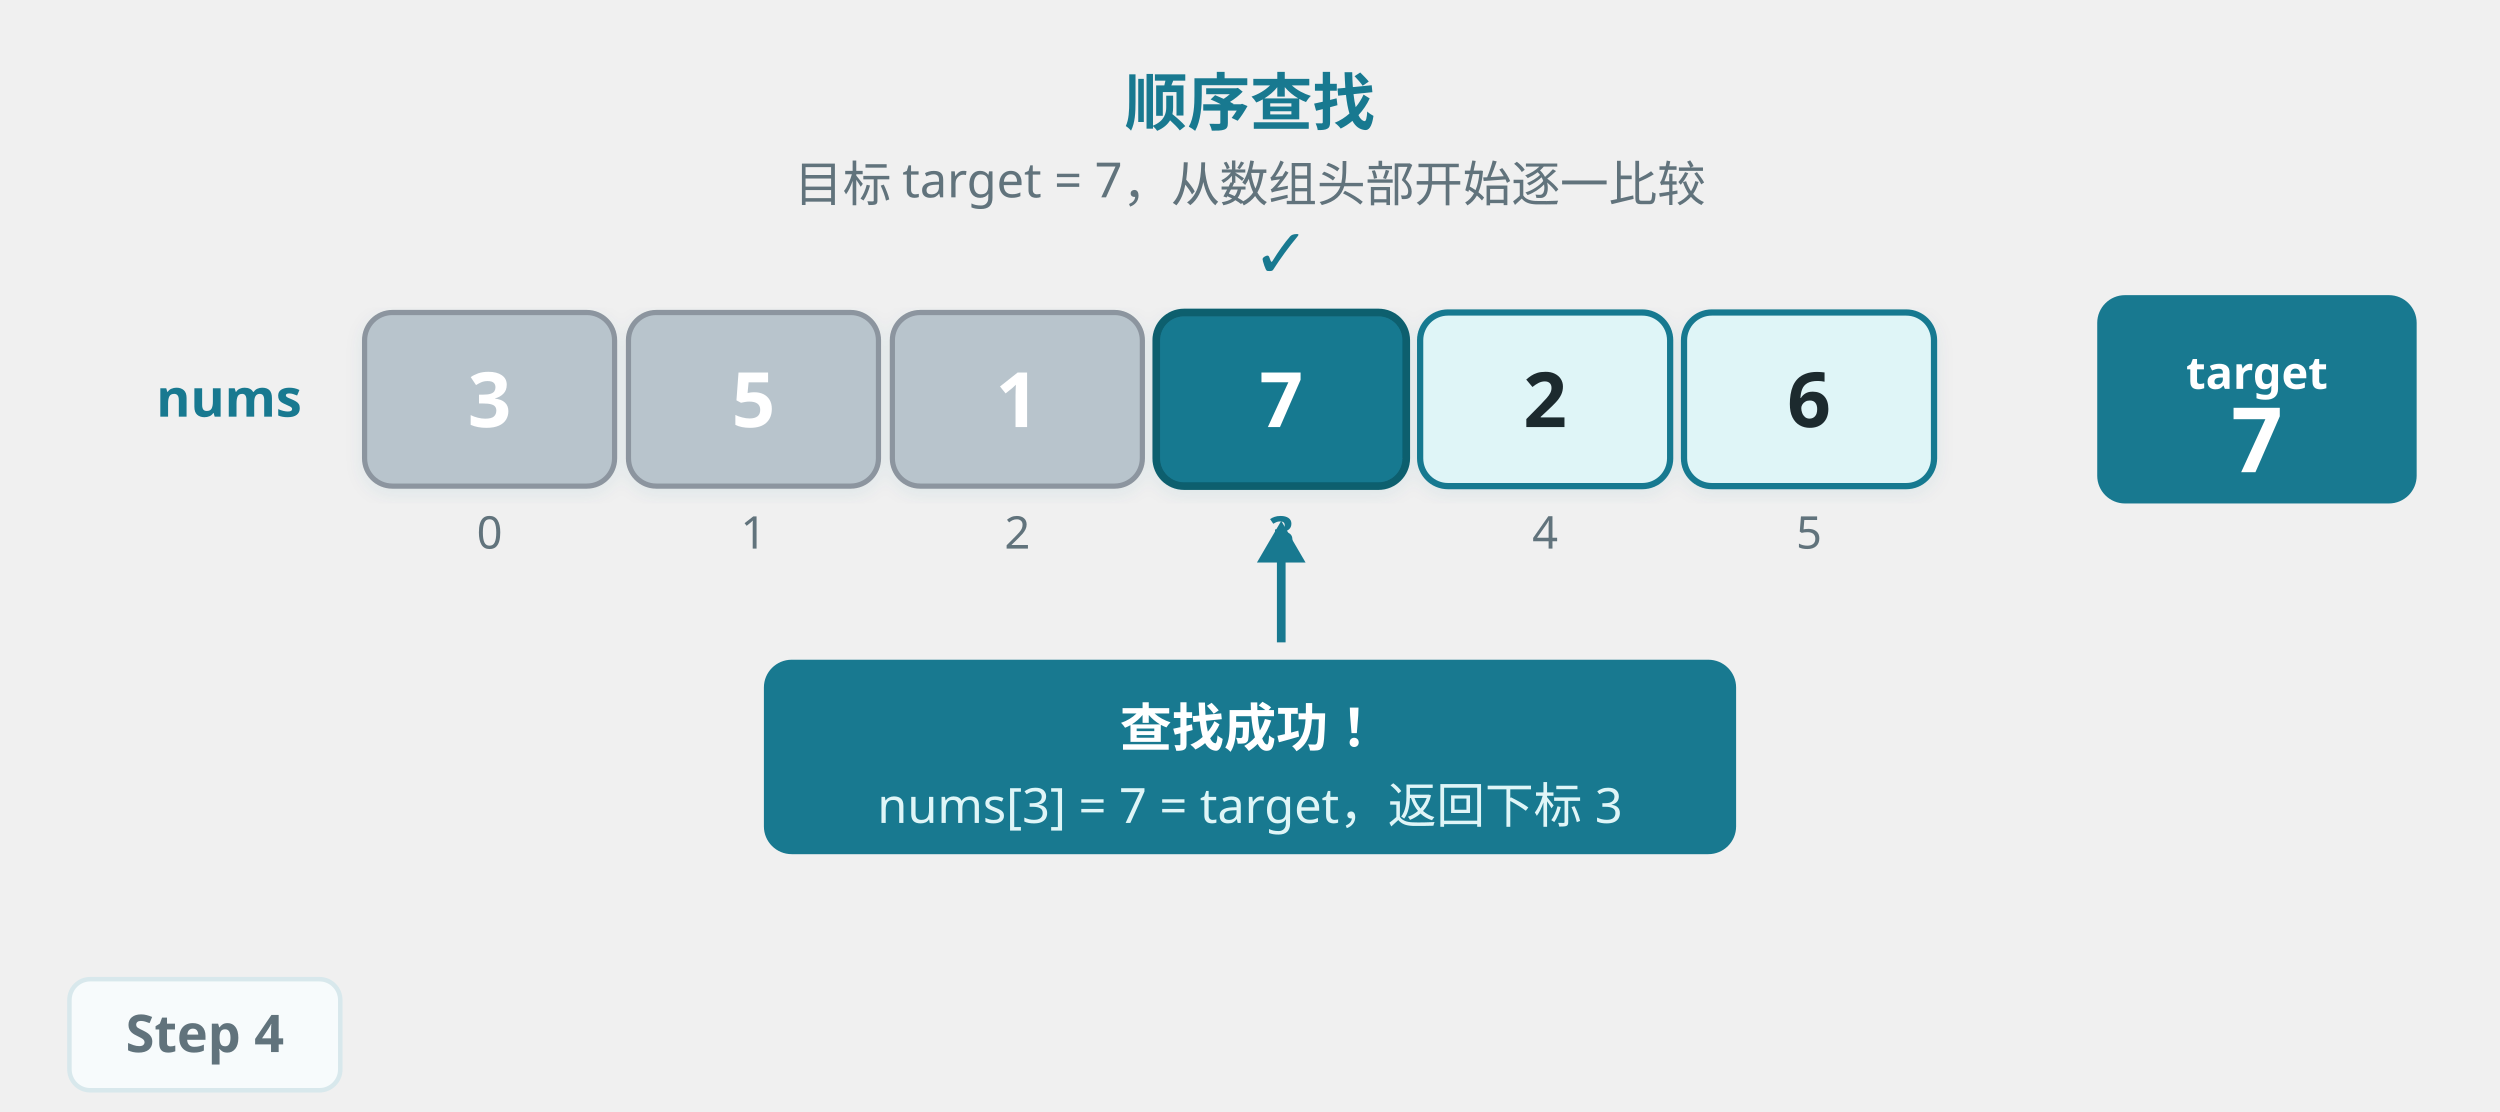
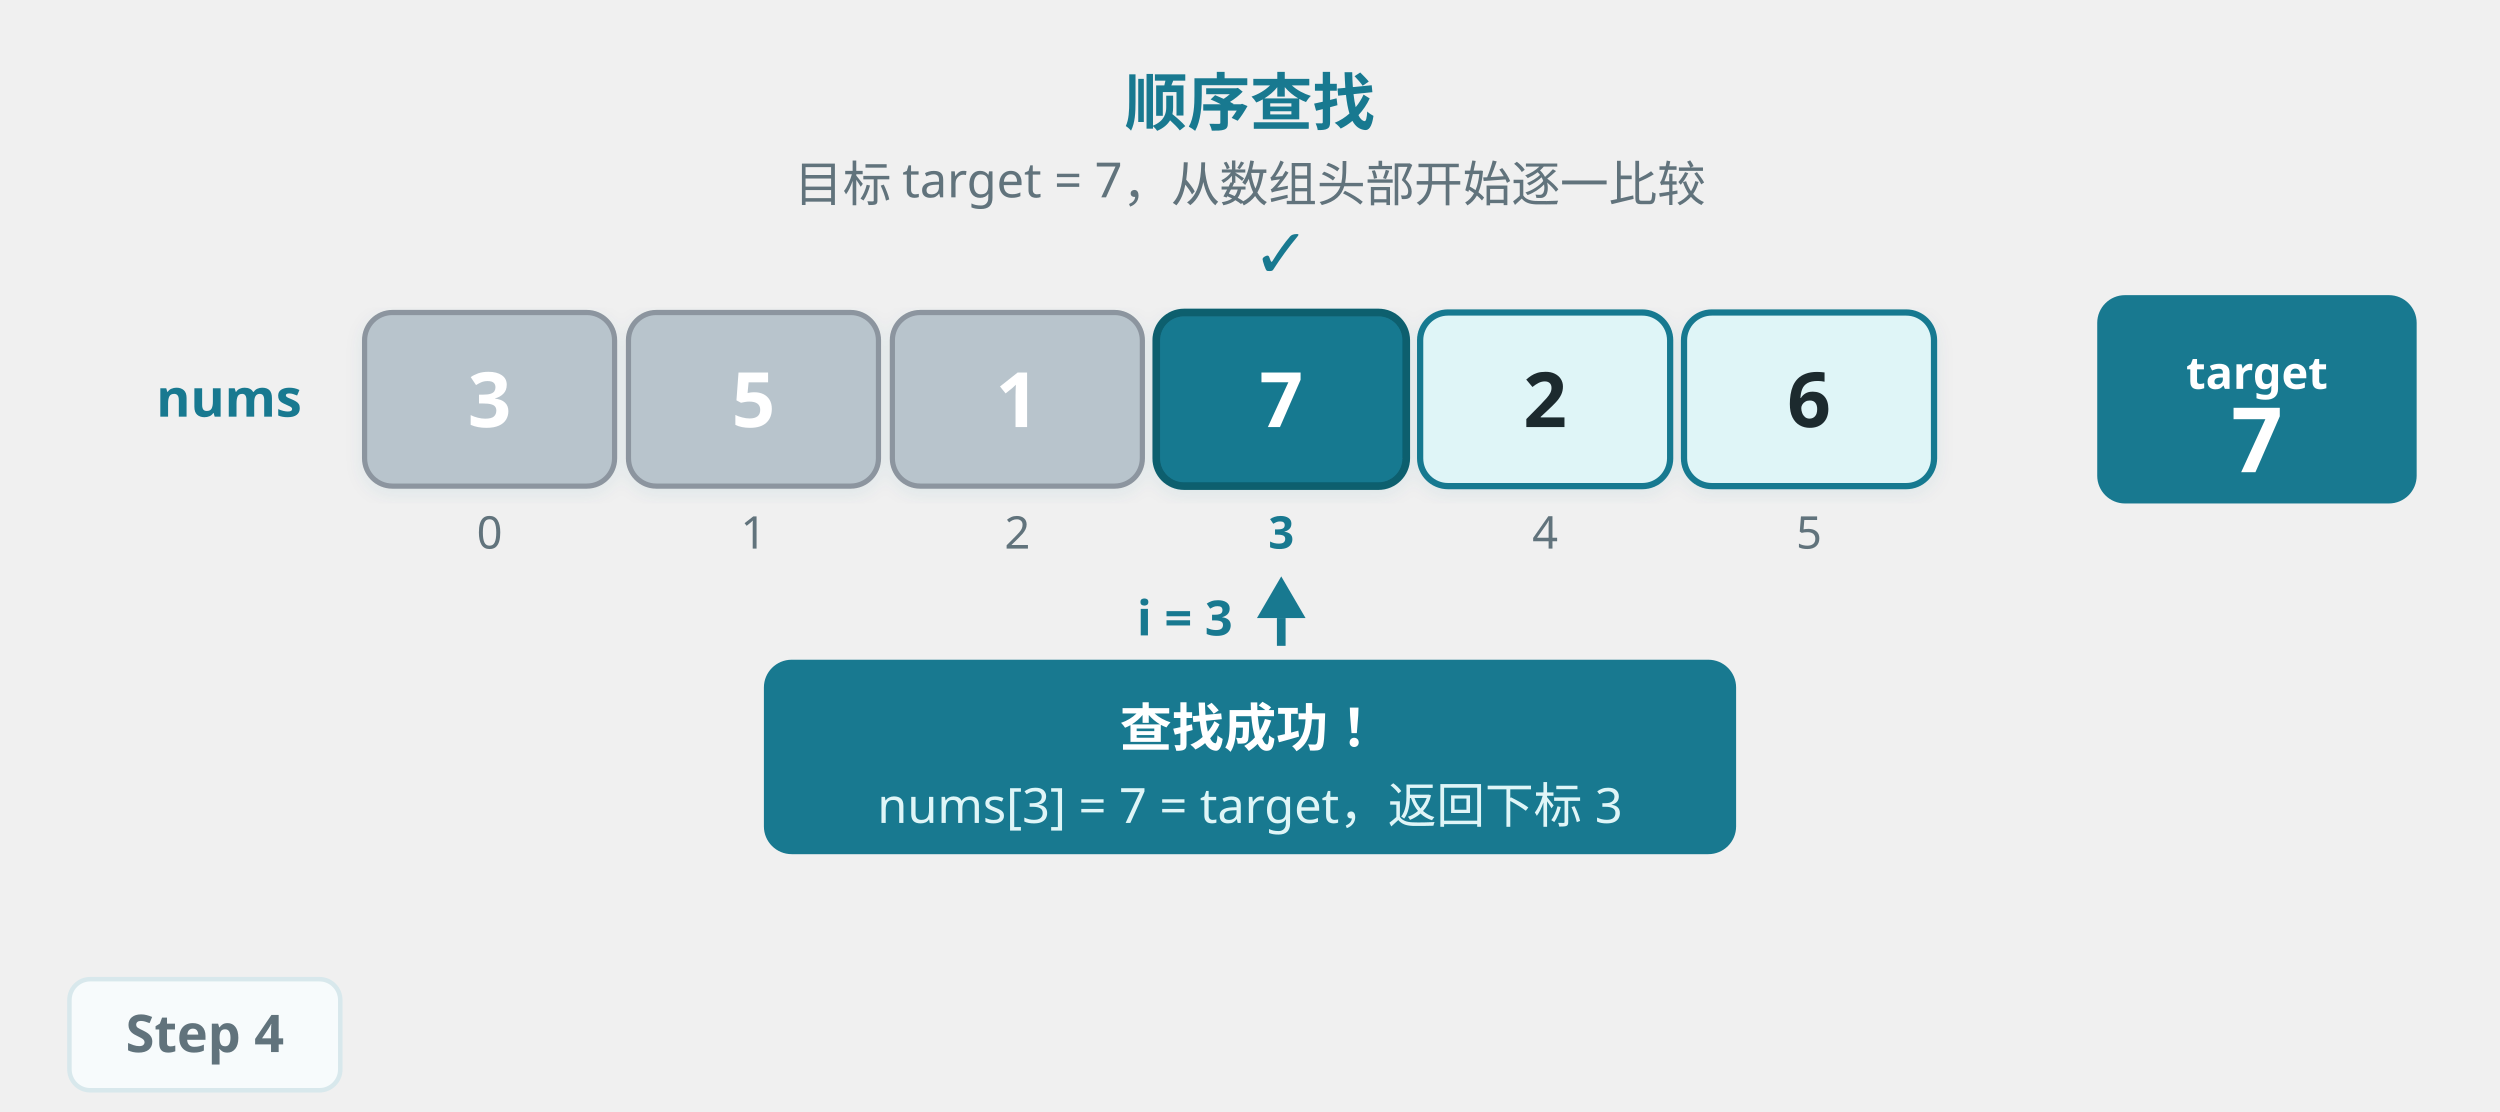
<svg xmlns="http://www.w3.org/2000/svg" viewBox="0 0 720 320" role="img" aria-label="顺序查找步骤4 - 找到目标">
  <defs>
    <filter id="sh" x="-6%" y="-6%" width="112%" height="116%">
      <feDropShadow dx="0" dy="1.5" stdDeviation="2.5" flood-color="#187990" flood-opacity=".08" />
    </filter>
  </defs>
  <text x="360" y="36" text-anchor="middle" font-family="'Microsoft YaHei',sans-serif" font-size="18" font-weight="700" fill="#187990">顺序查找</text>
  <text x="360" y="58" text-anchor="middle" font-family="'Microsoft YaHei',sans-serif" font-size="14" fill="#61737c">目标 target = 7，从数组头部开始逐一比较</text>
  <g transform="translate(105, 90)">
    <text x="-60" y="30" font-family="'Microsoft YaHei',sans-serif" font-size="15" font-weight="700" fill="#187990">nums</text>
    <g filter="url(#sh)">
      <rect x="0" y="0" width="72" height="50" rx="8" fill="#b8c4cc" stroke="#8c959f" stroke-width="1.5" />
      <text x="36" y="33" text-anchor="middle" font-family="'Microsoft YaHei',sans-serif" font-size="22" font-weight="700" fill="#fff">3</text>
      <rect x="76" y="0" width="72" height="50" rx="8" fill="#b8c4cc" stroke="#8c959f" stroke-width="1.5" />
      <text x="112" y="33" text-anchor="middle" font-family="'Microsoft YaHei',sans-serif" font-size="22" font-weight="700" fill="#fff">5</text>
      <rect x="152" y="0" width="72" height="50" rx="8" fill="#b8c4cc" stroke="#8c959f" stroke-width="1.5" />
      <text x="188" y="33" text-anchor="middle" font-family="'Microsoft YaHei',sans-serif" font-size="22" font-weight="700" fill="#fff">1</text>
      <rect x="228" y="0" width="72" height="50" rx="8" fill="#187990" stroke="#0d5e6e" stroke-width="2.2" />
      <text x="264" y="33" text-anchor="middle" font-family="'Microsoft YaHei',sans-serif" font-size="22" font-weight="800" fill="#fff">7</text>
      <rect x="304" y="0" width="72" height="50" rx="8" fill="#dff5f7" stroke="#187990" stroke-width="1.8" />
      <text x="340" y="33" text-anchor="middle" font-family="'Microsoft YaHei',sans-serif" font-size="22" font-weight="700" fill="#1d2a2f">2</text>
      <rect x="380" y="0" width="72" height="50" rx="8" fill="#dff5f7" stroke="#187990" stroke-width="1.8" />
      <text x="416" y="33" text-anchor="middle" font-family="'Microsoft YaHei',sans-serif" font-size="22" font-weight="700" fill="#1d2a2f">6</text>
    </g>
    <text x="264" y="-10" text-anchor="middle" font-family="sans-serif" font-size="20" fill="#187990">✓</text>
    <text x="36" y="68" text-anchor="middle" font-family="'Microsoft YaHei',sans-serif" font-size="13" fill="#61737c">0</text>
    <text x="112" y="68" text-anchor="middle" font-family="'Microsoft YaHei',sans-serif" font-size="13" fill="#61737c">1</text>
    <text x="188" y="68" text-anchor="middle" font-family="'Microsoft YaHei',sans-serif" font-size="13" fill="#61737c">2</text>
    <text x="264" y="68" text-anchor="middle" font-family="'Microsoft YaHei',sans-serif" font-size="13" font-weight="700" fill="#187990">3</text>
    <text x="340" y="68" text-anchor="middle" font-family="'Microsoft YaHei',sans-serif" font-size="13" fill="#61737c">4</text>
    <text x="416" y="68" text-anchor="middle" font-family="'Microsoft YaHei',sans-serif" font-size="13" fill="#61737c">5</text>
  </g>
-   <path d="M 369 185 L 369 158" stroke="#187990" stroke-width="2.5" fill="none" />
-   <polygon points="362,162 376,162 369,150" fill="#187990" />
-   <text x="369" y="202" text-anchor="middle" font-family="'Microsoft YaHei',sans-serif" font-size="14" font-weight="700" fill="#187990">i = 3</text>
+   <path d="M 369 186 L 369 178" stroke="#187990" stroke-width="2.5" fill="none" />
+   <polygon points="362,178 376,178 369,166" fill="#187990" />
+   <text x="355" y="183" text-anchor="end" font-family="'Microsoft YaHei',sans-serif" font-size="14" font-weight="700" fill="#187990">i = 3</text>
  <rect x="220" y="190" width="280" height="56" rx="8" fill="#187990" />
  <text x="360" y="215" text-anchor="middle" font-family="'Microsoft YaHei',sans-serif" font-size="15" font-weight="700" fill="#fff">查找成功！</text>
  <text x="360" y="237" text-anchor="middle" font-family="'Microsoft YaHei',sans-serif" font-size="14" fill="#dff5f7">nums[3] = 7 = target，返回下标 3</text>
  <rect x="20" y="282" width="78" height="32" rx="6" fill="#f7fbfc" stroke="#d8e8ec" stroke-width="1.3" />
  <text x="59" y="303" text-anchor="middle" font-family="'Microsoft YaHei',sans-serif" font-size="15" font-weight="700" fill="#61737c">Step 4</text>
  <rect x="604" y="85" width="92" height="60" rx="8" fill="#187990" />
  <text x="650" y="112" text-anchor="middle" font-family="'Microsoft YaHei',sans-serif" font-size="13" font-weight="700" fill="#fff">target</text>
  <text x="650" y="136" text-anchor="middle" font-family="'Microsoft YaHei',sans-serif" font-size="26" font-weight="700" fill="#fff">7</text>
</svg>
